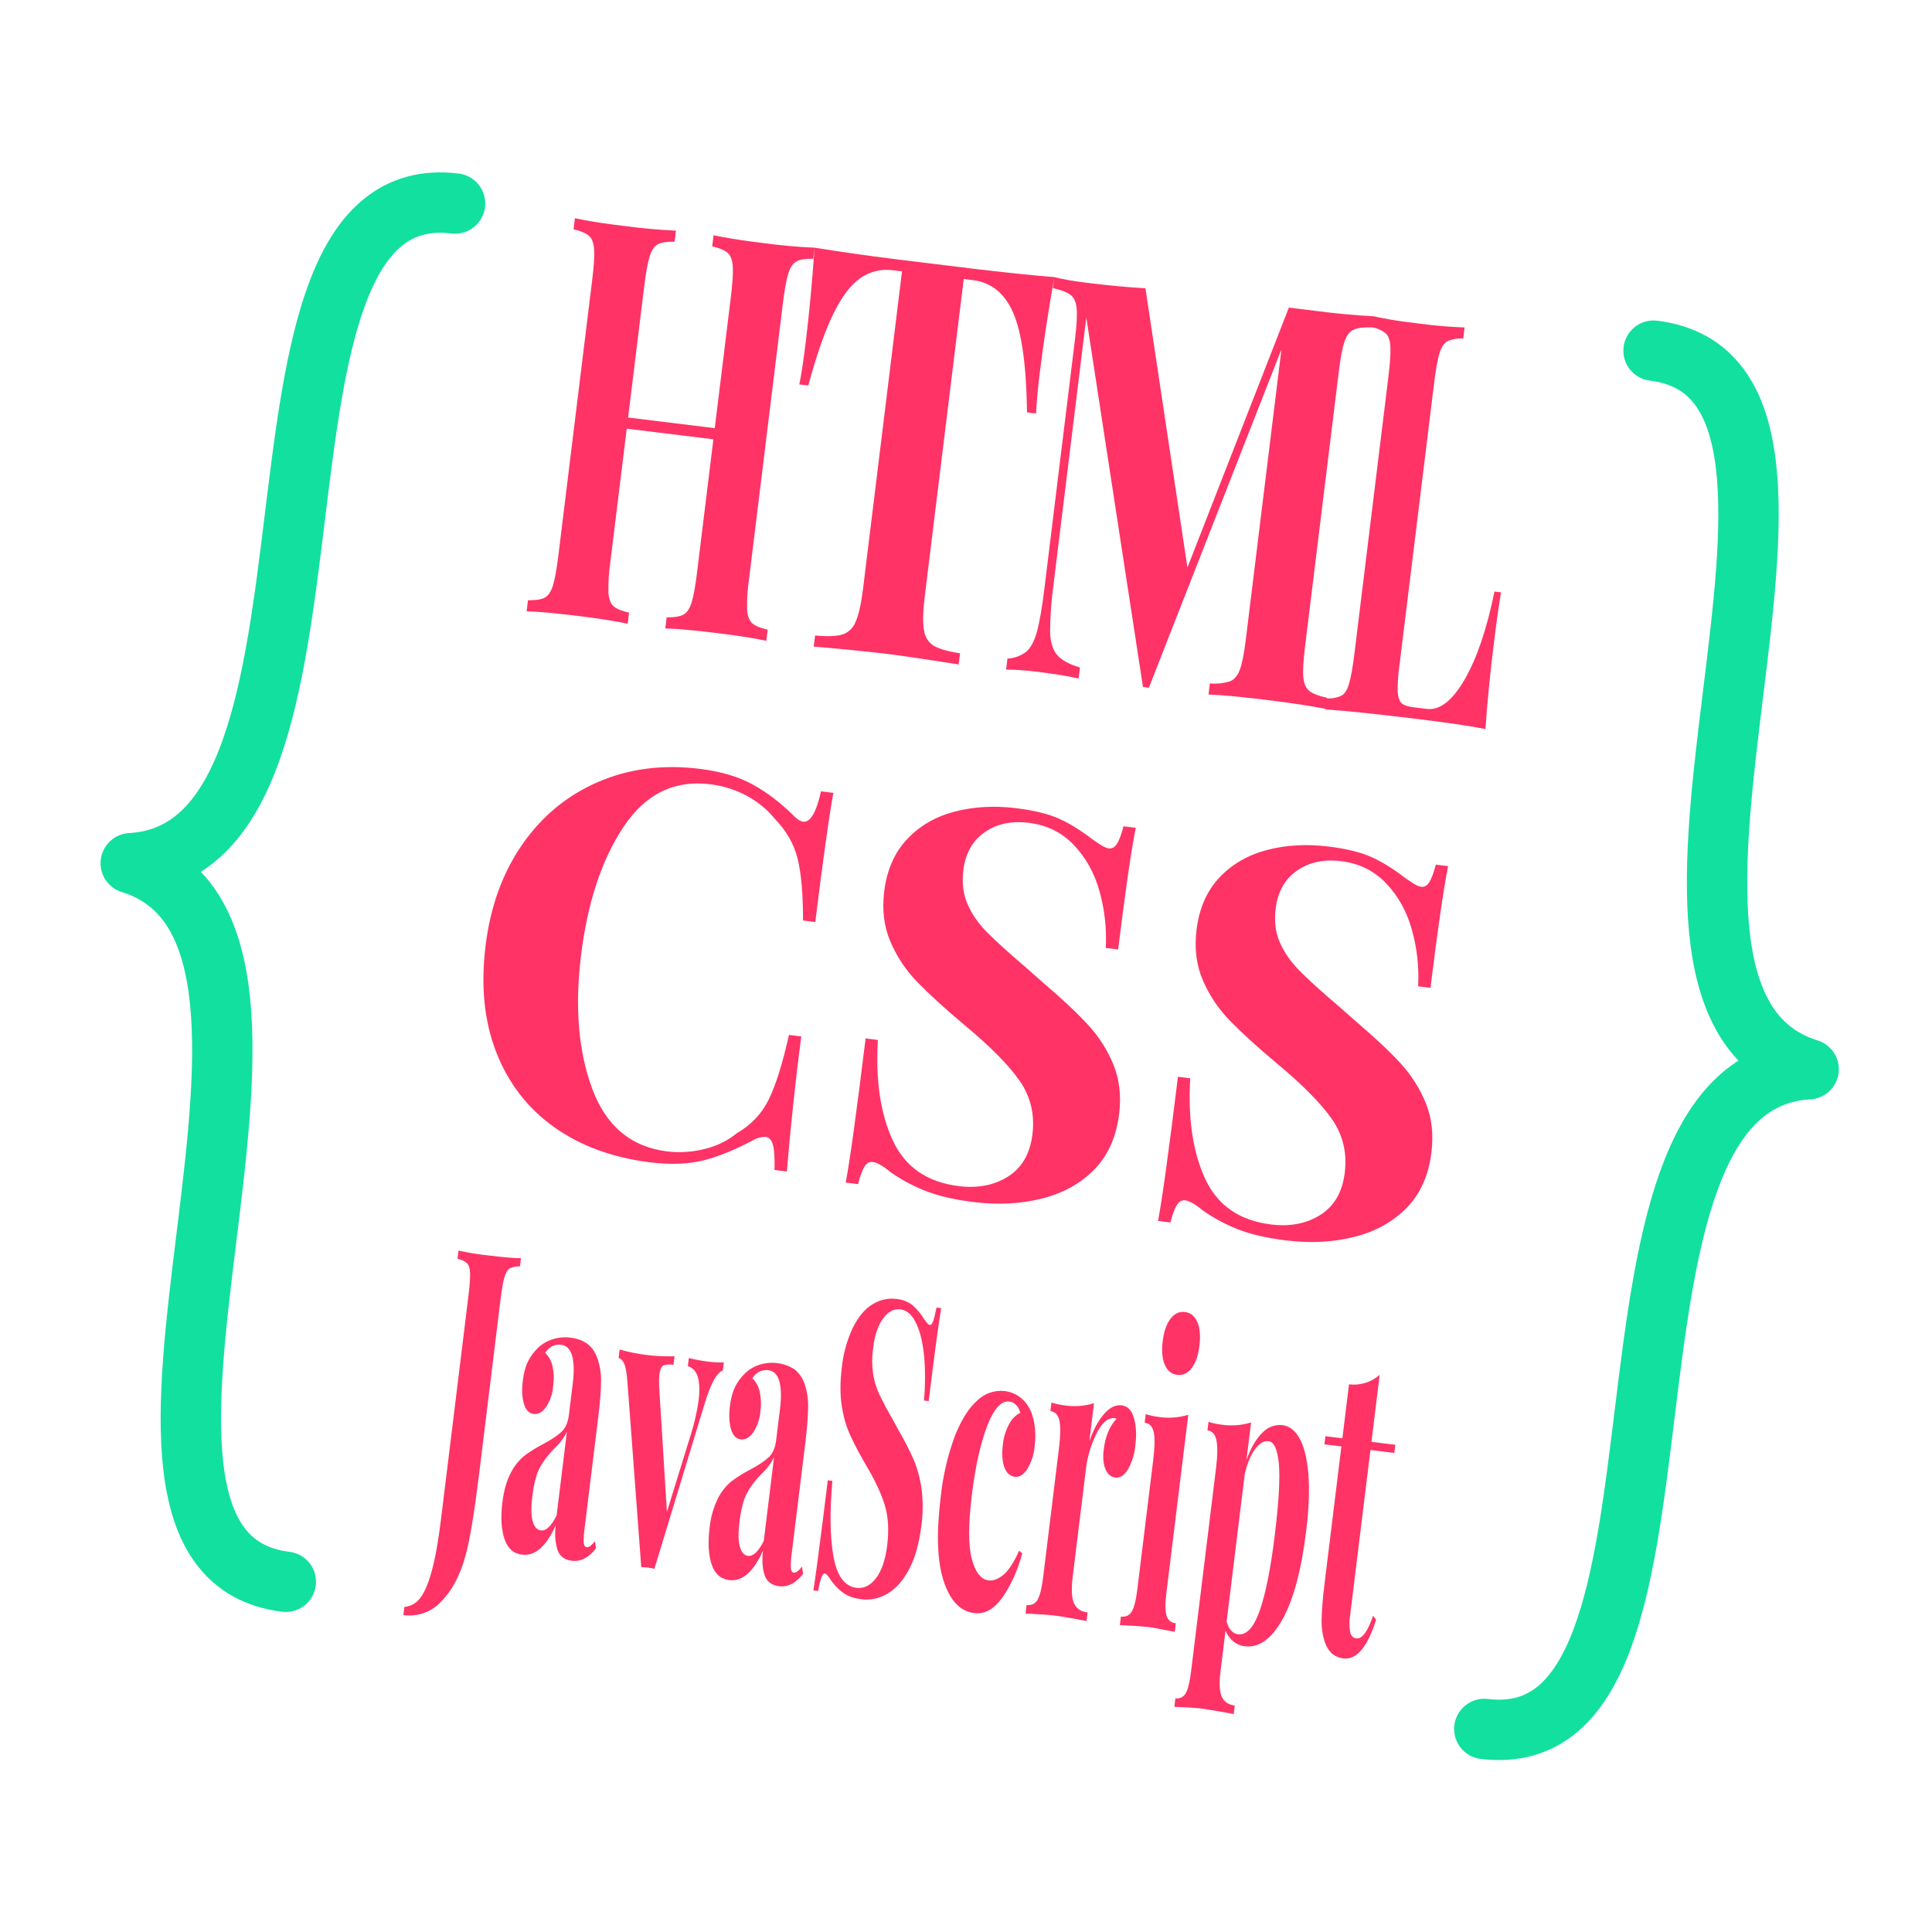
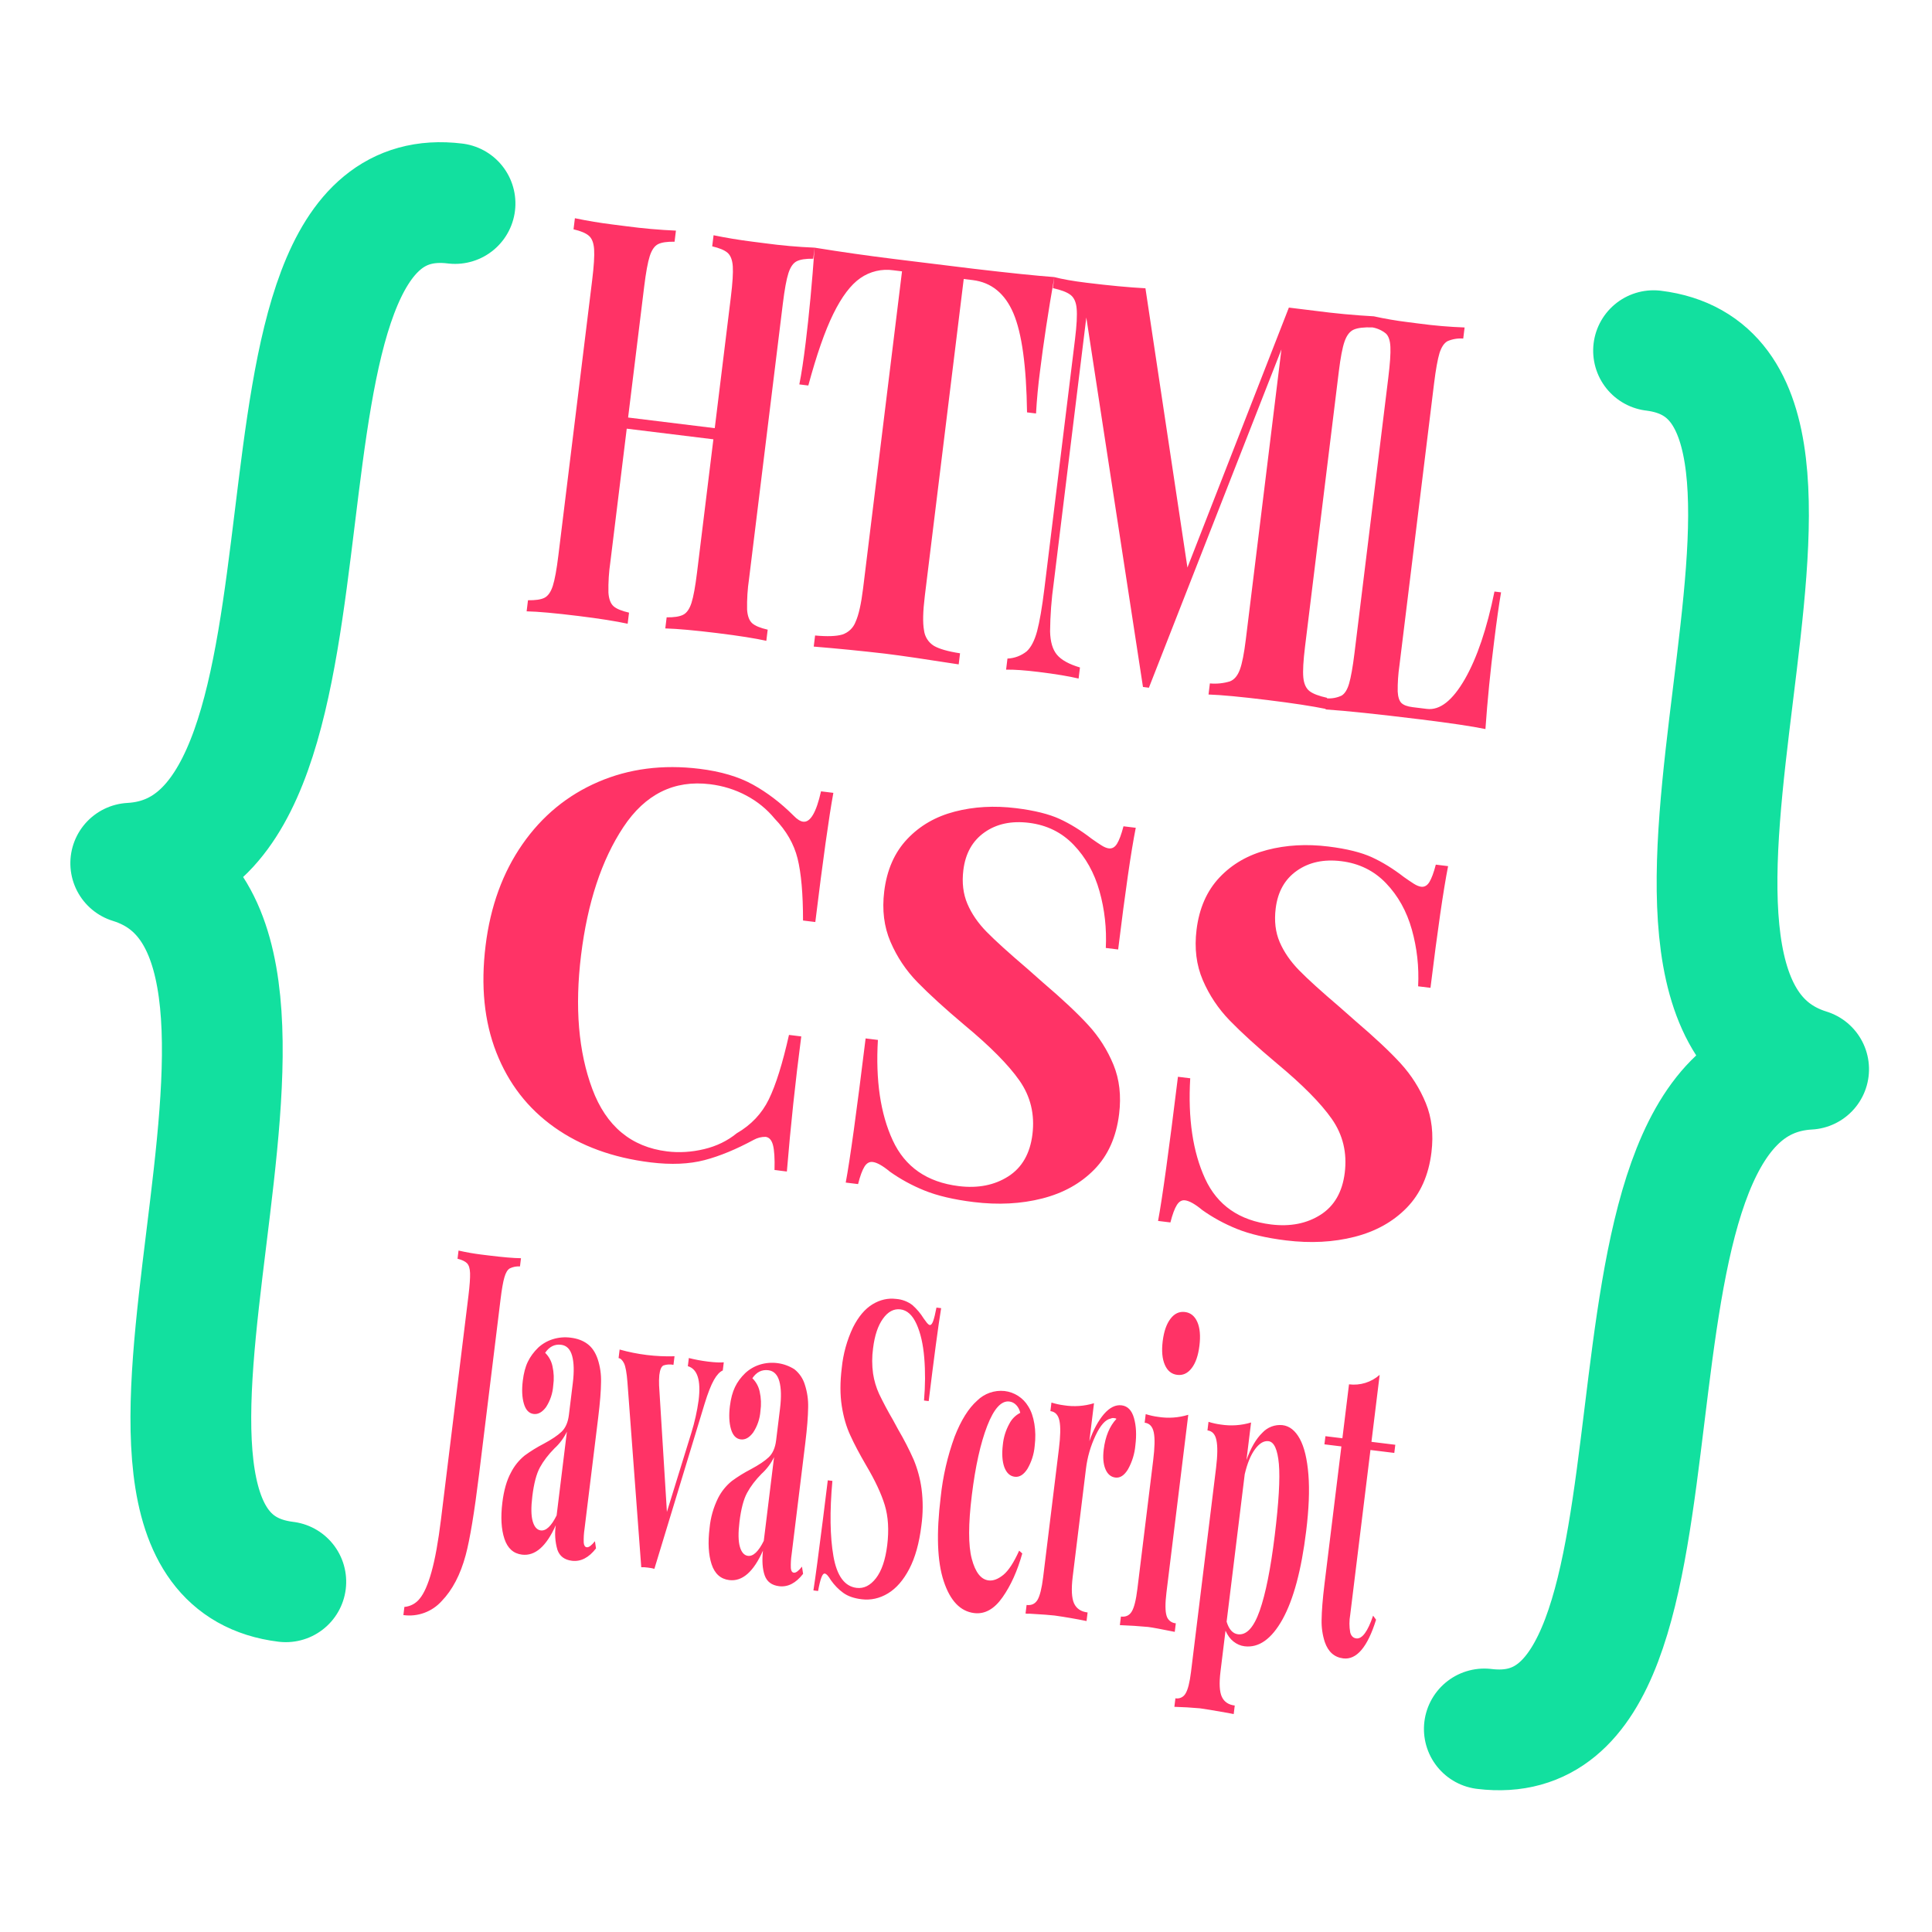
<svg xmlns="http://www.w3.org/2000/svg" width="32" height="32" viewBox="0 0 32 32">
  <g fill="none" fill-rule="evenodd" transform="rotate(7 -21.787 30.6)">
-     <path stroke="#12e09f" stroke-linecap="round" stroke-linejoin="round" d="M4 0C0 0 4 10.781 0 11.5 4 12.219 0 23 4 23M24 0c4 0 0 10.781 4 11.5-4 .719 0 11.5-4 11.5" />
+     <path stroke="#12e09f" stroke-linecap="round" stroke-linejoin="round" stroke-width="2" d="M4 0C0 0 4 10.781 0 11.5 4 12.219 0 23 4 23M24 0c4 0 0 10.781 4 11.5-4 .719 0 11.5-4 11.5" />
    <path fill="#f36" fill-rule="nonzero" d="M9.15 15.369c.346 0 .64-.05.884-.147s.5-.243.768-.433a.391.391 0 01.187-.072c.06 0 .106.04.138.12s.058.216.076.407h.206a46.998 46.998 0 01-.036-2.25h-.205c-.048.483-.115.849-.201 1.099s-.24.458-.46.624c-.137.143-.305.252-.504.326s-.4.112-.603.112c-.6 0-1.053-.292-1.356-.875s-.455-1.309-.455-2.178c0-.874.145-1.605.437-2.19s.738-.88 1.339-.88c.214 0 .42.037.616.112s.368.183.517.325c.214.173.366.375.455.607s.161.569.215 1.009h.205c0-1.036.012-1.755.036-2.16h-.206c-.035.357-.113.535-.232.535-.047 0-.104-.026-.17-.08-.236-.184-.481-.327-.731-.428S9.516 8.8 9.16 8.8c-.614 0-1.16.14-1.639.42s-.853.672-1.12 1.178S6 11.483 6 12.138c0 .672.13 1.25.393 1.736s.629.855 1.102 1.111 1.025.384 1.656.384zm5.391 0c.41 0 .784-.066 1.12-.197s.603-.325.8-.584.294-.579.294-.96c0-.303-.064-.57-.192-.798s-.293-.43-.496-.603-.479-.375-.83-.607l-.285-.196c-.333-.22-.58-.394-.741-.522s-.286-.27-.375-.424-.134-.336-.134-.545c0-.28.091-.5.272-.664s.418-.246.71-.246c.298 0 .558.09.781.272s.396.418.518.71.194.598.218.92h.206c0-.959.014-1.637.044-2.036h-.205c-.018.137-.042.237-.071.3s-.072.093-.125.093c-.036 0-.08-.012-.13-.036s-.108-.053-.174-.089c-.19-.113-.378-.2-.562-.259s-.432-.09-.741-.09c-.363 0-.696.06-1 .18s-.545.301-.727.548-.272.55-.272.906c0 .31.068.582.205.817s.312.439.527.611.5.375.856.607c.465.298.804.565 1.018.803s.321.524.321.857c0 .321-.104.568-.312.74s-.473.26-.794.26c-.53 0-.923-.207-1.179-.62s-.404-.954-.446-1.62h-.205c0 1.231-.012 2.034-.036 2.41h.206c.017-.138.041-.237.07-.3s.072-.093.126-.093c.071 0 .172.041.303.125.185.1.387.181.607.24s.497.09.83.09zm5.212 0c.411 0 .784-.066 1.12-.197s.603-.325.8-.584.294-.579.294-.96c0-.303-.064-.57-.192-.798s-.293-.43-.495-.603-.48-.375-.83-.607l-.286-.196c-.333-.22-.58-.394-.74-.522s-.286-.27-.376-.424-.134-.336-.134-.545c0-.28.091-.5.273-.664s.418-.246.71-.246c.297 0 .557.09.78.272s.396.418.518.71.195.598.218.92h.206c0-.959.015-1.637.044-2.036h-.205c-.018.137-.042.237-.071.3s-.072.093-.125.093c-.036 0-.08-.012-.13-.036s-.108-.053-.174-.089c-.19-.113-.378-.2-.562-.259s-.431-.09-.74-.09c-.364 0-.697.06-1 .18s-.546.301-.728.548-.272.55-.272.906c0 .31.068.582.205.817s.313.439.527.611.5.375.857.607c.464.298.803.565 1.017.803s.321.524.321.857c0 .321-.104.568-.312.74s-.473.26-.794.26c-.53 0-.923-.207-1.178-.62s-.405-.954-.447-1.62h-.205c0 1.231-.012 2.034-.036 2.41h.206c.018-.138.041-.237.071-.3s.071-.093.125-.093c.071 0 .173.041.303.125.185.1.387.181.607.24s.497.09.83.09zM10 6.56v-.185c-.124-.013-.213-.037-.267-.074s-.092-.109-.112-.214a3.04 3.04 0 01-.03-.51V.983c0-.235.01-.404.03-.51.02-.104.057-.176.112-.213S9.876.198 10 .185V0a8.866 8.866 0 01-.83.028L8.96.027A8.496 8.496 0 018.314 0v.185c.12.013.208.037.264.074s.095.109.115.214c.02.105.03.274.03.51v2.186H7.277V.982c0-.235.01-.404.03-.51.02-.104.057-.176.112-.213s.144-.061.267-.074V0a9.336 9.336 0 01-.824.028L6.641.027A7.76 7.76 0 016 0v.185c.12.013.208.037.265.075s.094.109.114.214c.02.105.03.274.03.51v4.595c0 .235-.01.404-.03.51-.02.104-.058.176-.114.213s-.145.06-.265.073v.185c.186-.019.473-.028.862-.028.353 0 .628.01.824.028v-.185c-.123-.013-.213-.037-.267-.074s-.092-.109-.112-.214a3.04 3.04 0 01-.03-.51V3.355h1.446v2.224c0 .235-.01.404-.03.51-.02.104-.058.176-.115.213s-.144.061-.264.074v.185c.204-.019.49-.028.857-.028.374 0 .65.01.829.028zm3.21 0v-.185c-.204-.006-.352-.03-.445-.07a.351.351 0 01-.194-.236c-.037-.117-.056-.306-.056-.565V.214h.15c.31 0 .556.154.735.462.18.31.321.844.425 1.603h.15a9.512 9.512 0 01-.02-.704c0-.463.015-.988.045-1.575-.292.014-.74.023-1.342.026h-1.31A35.889 35.889 0 0110 0c.03.587.045 1.112.045 1.575 0 .29-.006.525-.02.704h.15c.074-.519.162-.928.266-1.227.104-.3.228-.515.373-.644a.764.764 0 01.528-.195h.143v5.29c0 .26-.019.449-.056.566a.351.351 0 01-.194.236c-.093.04-.24.064-.444.07v.185a35.91 35.91 0 011.186-.028c.277 0 .688.01 1.232.028zm3.174 0L17.88.73v4.84c0 .234-.012.404-.037.509-.025.105-.071.176-.14.213a.872.872 0 01-.325.074v.185c.21-.019.538-.028.98-.028.423 0 .748.01.975.028v-.185c-.136-.013-.237-.037-.3-.074s-.108-.108-.131-.213-.034-.275-.034-.509V.98c0-.234.011-.403.034-.508.023-.105.065-.176.127-.213s.164-.062.304-.074V0a12.9 12.9 0 01-.974.028h-.441l-1.143 4.478L15.521 0c-.273.019-.6.028-.98.028-.229 0-.41-.01-.541-.028v.185c.137.012.237.037.301.074s.108.108.13.213c.023.105.035.274.035.509v4.163c0 .315-.012.552-.034.713-.023.16-.067.277-.13.351a.544.544 0 01-.302.158v.185c.132-.019.313-.028.54-.028.286 0 .51.01.67.028v-.185c-.186-.031-.32-.085-.403-.162-.083-.077-.136-.2-.161-.37a6.123 6.123 0 01-.038-.8V.6l1.677 5.959zm5.616 0a25.943 25.943 0 01-.034-1.464c0-.334.005-.605.015-.815h-.11c-.049.624-.152 1.124-.31 1.5-.16.377-.347.566-.565.566h-.236c-.09 0-.154-.016-.194-.046-.04-.031-.068-.092-.084-.181a2.727 2.727 0 01-.024-.431V.982c0-.235.01-.404.028-.51.02-.104.056-.176.109-.213a.553.553 0 01.252-.074V0a7.724 7.724 0 01-.755.028l-.194-.001A6.022 6.022 0 0119.333 0v.185a.49.49 0 01.233.074c.05.037.084.109.101.214.018.105.027.274.027.51v4.595c0 .235-.01.404-.027.51-.017.104-.051.176-.1.213a.49.49 0 01-.234.074v.185c.346-.019.868-.028 1.567-.028.515 0 .882.01 1.1.028zM6 23.31a.719.719 0 00.601-.307c.154-.204.255-.472.302-.803.038-.268.057-.722.057-1.363v-2.909c0-.172.006-.297.019-.374.012-.077.035-.13.069-.157a.328.328 0 01.165-.054v-.137c-.124.014-.301.02-.532.02h-.13a3.776 3.776 0 01-.38-.02v.137c.075.009.13.027.164.054.035.027.059.08.071.157.012.077.019.202.019.374v3.733c0 .373-.017.667-.05.883-.032.215-.08.37-.14.463a.36.36 0 01-.235.167zm2.662-1.233c.146 0 .27-.084.37-.252L9 21.709c-.048.077-.088.116-.122.116-.029 0-.049-.023-.059-.068a1.212 1.212 0 01-.015-.232v-1.853c0-.25-.008-.447-.025-.592a1.12 1.12 0 00-.1-.368c-.053-.11-.12-.186-.202-.232s-.176-.068-.286-.068a.688.688 0 00-.291.061.632.632 0 00-.225.17c-.062.078-.109.16-.14.25s-.045.196-.045.323c0 .15.021.275.064.375.043.1.103.15.182.15.074 0 .137-.046.189-.137A.744.744 0 008 19.236a.893.893 0 00-.052-.32.435.435 0 00-.147-.204c.057-.11.139-.164.246-.164.093 0 .16.054.204.16.044.107.066.256.066.447v.531c0 .123-.029.22-.086.29-.057.07-.148.148-.271.235a2.391 2.391 0 00-.288.231.866.866 0 00-.192.31c-.053.134-.08.303-.08.508 0 .245.036.442.107.592s.178.225.321.225c.218 0 .383-.184.496-.552a.944.944 0 00.077.402c.05.1.136.15.26.15zm-.573-.436c-.063 0-.114-.044-.152-.133-.038-.088-.057-.226-.057-.412 0-.213.022-.377.067-.49s.112-.227.2-.341a.912.912 0 00.171-.3v1.397c-.065.186-.142.279-.23.279zm1.944.402l.492-2.813c.033-.187.069-.324.106-.413.037-.088.079-.146.126-.173v-.136c-.058.013-.145.02-.26.02-.112 0-.22-.007-.323-.02v.136c.164.027.246.206.246.538a3.4 3.4 0 01-.054.552l-.242 1.348-.384-2.064a1.32 1.32 0 01-.017-.17c0-.09.016-.146.049-.167a.323.323 0 01.163-.03v-.143a3.021 3.021 0 01-.916 0v.143c.033 0 .067.025.1.074.032.05.064.153.095.307l.6 3.011a.64.64 0 01.108-.007c.05 0 .086.002.11.007zm2.085.034c.146 0 .27-.084.37-.252l-.033-.116c-.047.077-.087.116-.121.116-.03 0-.049-.023-.059-.068a1.212 1.212 0 01-.015-.232v-1.853c0-.25-.009-.447-.025-.592a1.12 1.12 0 00-.1-.368.516.516 0 00-.202-.232.688.688 0 00-.578-.007.632.632 0 00-.224.17c-.063.078-.11.16-.14.25s-.045.196-.045.323c0 .15.021.275.064.375.043.1.103.15.182.15.074 0 .137-.046.189-.137a.744.744 0 00.077-.368.893.893 0 00-.052-.32.435.435 0 00-.147-.204c.056-.11.138-.164.246-.164.092 0 .16.054.204.16.044.107.066.256.066.447v.531c0 .123-.029.22-.086.29-.057.07-.148.148-.271.235a2.391 2.391 0 00-.288.231.866.866 0 00-.193.31 1.415 1.415 0 00-.079.508c0 .245.036.442.106.592.071.15.178.225.322.225.218 0 .383-.184.495-.552.003.168.029.302.078.402s.136.15.26.15zm-.572-.436c-.063 0-.114-.044-.152-.133s-.057-.226-.057-.412c0-.213.022-.377.067-.49.045-.114.111-.227.199-.341a.912.912 0 00.172-.3v1.397c-.065.186-.142.279-.23.279zm1.954.484c.155 0 .296-.05.423-.15s.227-.249.301-.446c.074-.198.111-.442.111-.733a2.3 2.3 0 00-.072-.61 1.948 1.948 0 00-.187-.46 4.91 4.91 0 00-.314-.462l-.107-.15a6.002 6.002 0 01-.28-.399 1.27 1.27 0 01-.141-.323 1.523 1.523 0 01-.051-.416c0-.213.034-.382.103-.507.068-.125.158-.188.268-.188.112 0 .21.07.294.208.085.139.15.32.196.542s.073.456.082.701h.078c0-.73.005-1.249.017-1.553h-.078c-.007.105-.016.18-.027.228s-.027.072-.047.072c-.013 0-.03-.01-.049-.027a1.31 1.31 0 01-.065-.068.987.987 0 00-.213-.198.506.506 0 00-.28-.068c-.136 0-.262.045-.377.136s-.206.23-.274.419a2.036 2.036 0 00-.103.691c0 .237.026.444.077.624s.118.335.2.466c.08.132.188.286.323.464.175.227.303.431.384.613.08.181.121.4.121.654 0 .245-.04.433-.118.565-.079.132-.178.198-.3.198-.2 0-.348-.158-.444-.474s-.153-.728-.169-1.236h-.077l-.001.644c-.002.582-.006.98-.013 1.195h.078c.006-.104.015-.18.027-.228s.026-.072.047-.072c.027 0 .065.032.114.096.07.077.146.138.23.184s.187.068.313.068zm1.88 0c.177 0 .322-.106.434-.317.113-.211.191-.464.236-.76l-.057-.04c-.063.204-.133.347-.21.429-.078.081-.155.122-.232.122-.128 0-.234-.106-.32-.32s-.128-.563-.128-1.049c0-.481.038-.87.113-1.168.076-.298.18-.446.315-.446.043 0 .083.014.12.044.037.03.064.07.082.12a.411.411 0 00-.158.203.897.897 0 00-.064.355c0 .154.024.277.07.368.048.09.11.136.19.136s.142-.051.192-.153a.9.9 0 00.074-.392c0-.132-.017-.253-.05-.365s-.077-.203-.136-.275a.529.529 0 00-.421-.204.563.563 0 00-.431.214c-.126.143-.225.355-.297.637a4.185 4.185 0 00-.107 1.021c0 .609.073 1.068.219 1.376.146.31.334.464.566.464zm.882-.097l.03-.005c.216-.014.354-.02.415-.02a8.933 8.933 0 01.536.026v-.143c-.11 0-.19-.04-.241-.122-.05-.082-.076-.227-.076-.436v-1.805c0-.191.03-.377.09-.56.059-.18.131-.285.217-.312a.095.095 0 01.054-.014c.018 0 .031.002.04.007-.099.136-.148.313-.148.531 0 .132.022.237.067.317.045.08.106.12.182.12.079 0 .142-.054.19-.161a.994.994 0 00.073-.412c0-.173-.026-.32-.078-.443s-.128-.184-.229-.184-.192.06-.273.18c-.08.121-.142.279-.185.474v-.633a1.106 1.106 0 01-.492.095 1.18 1.18 0 01-.209-.02v.143c.081 0 .137.047.169.143s.047.247.047.456v2.146c0 .186-.016.314-.047.385-.032.07-.088.105-.169.105v.143a.28.28 0 00.068-.006zm1.975-4.229c.094 0 .169-.046.224-.14.055-.093.082-.221.082-.384s-.027-.292-.082-.385c-.055-.093-.13-.14-.224-.14-.095 0-.17.047-.224.14-.055.093-.083.221-.083.385s.028.291.083.384c.055.094.13.14.224.14zm.478 4.23v-.143a.17.17 0 01-.167-.105c-.032-.07-.049-.199-.049-.385v-2.963a1.106 1.106 0 01-.491.095c-.068 0-.137-.007-.21-.02v.143c.082 0 .138.047.17.143s.046.247.046.456v2.146c0 .186-.015.314-.047.385-.031.07-.087.105-.168.105v.143a8.37 8.37 0 01.468-.027c.074 0 .223.01.448.027zm1.135 1.233v-.143c-.103 0-.18-.038-.229-.116-.049-.077-.074-.215-.074-.415v-.681c.043.072.094.127.154.163s.123.055.19.055c.24 0 .43-.174.571-.521.14-.348.21-.846.21-1.496 0-.368-.025-.679-.077-.933s-.123-.445-.214-.572-.195-.19-.312-.19a.398.398 0 00-.316.166c-.09.111-.159.271-.206.48v-.626a1.133 1.133 0 01-.492.095 1.18 1.18 0 01-.209-.02v.143c.08 0 .135.047.167.143.033.095.05.247.05.456v3.406c0 .177-.016.299-.046.364a.16.16 0 01-.157.1v.142a6.59 6.59 0 01.424-.027c.068 0 .226.007.476.02zm-.09-1.321c-.088 0-.159-.062-.213-.184v-2.46c.02-.185.06-.33.12-.435.06-.105.127-.157.204-.157.094 0 .166.118.217.354.05.236.076.632.076 1.186 0 .554-.032.975-.095 1.263s-.166.433-.31.433zm1.778.184c.223 0 .377-.234.462-.702l-.057-.061c-.056.272-.133.408-.23.408-.051 0-.089-.028-.112-.085a.832.832 0 01-.036-.29v-2.751h.398v-.136h-.398V17.39a.646.646 0 01-.485.218v.9h-.283v.136h.283v2.302c0 .25.009.446.025.59a1.1 1.1 0 00.097.357c.076.155.188.232.336.232z" />
  </g>
</svg>
